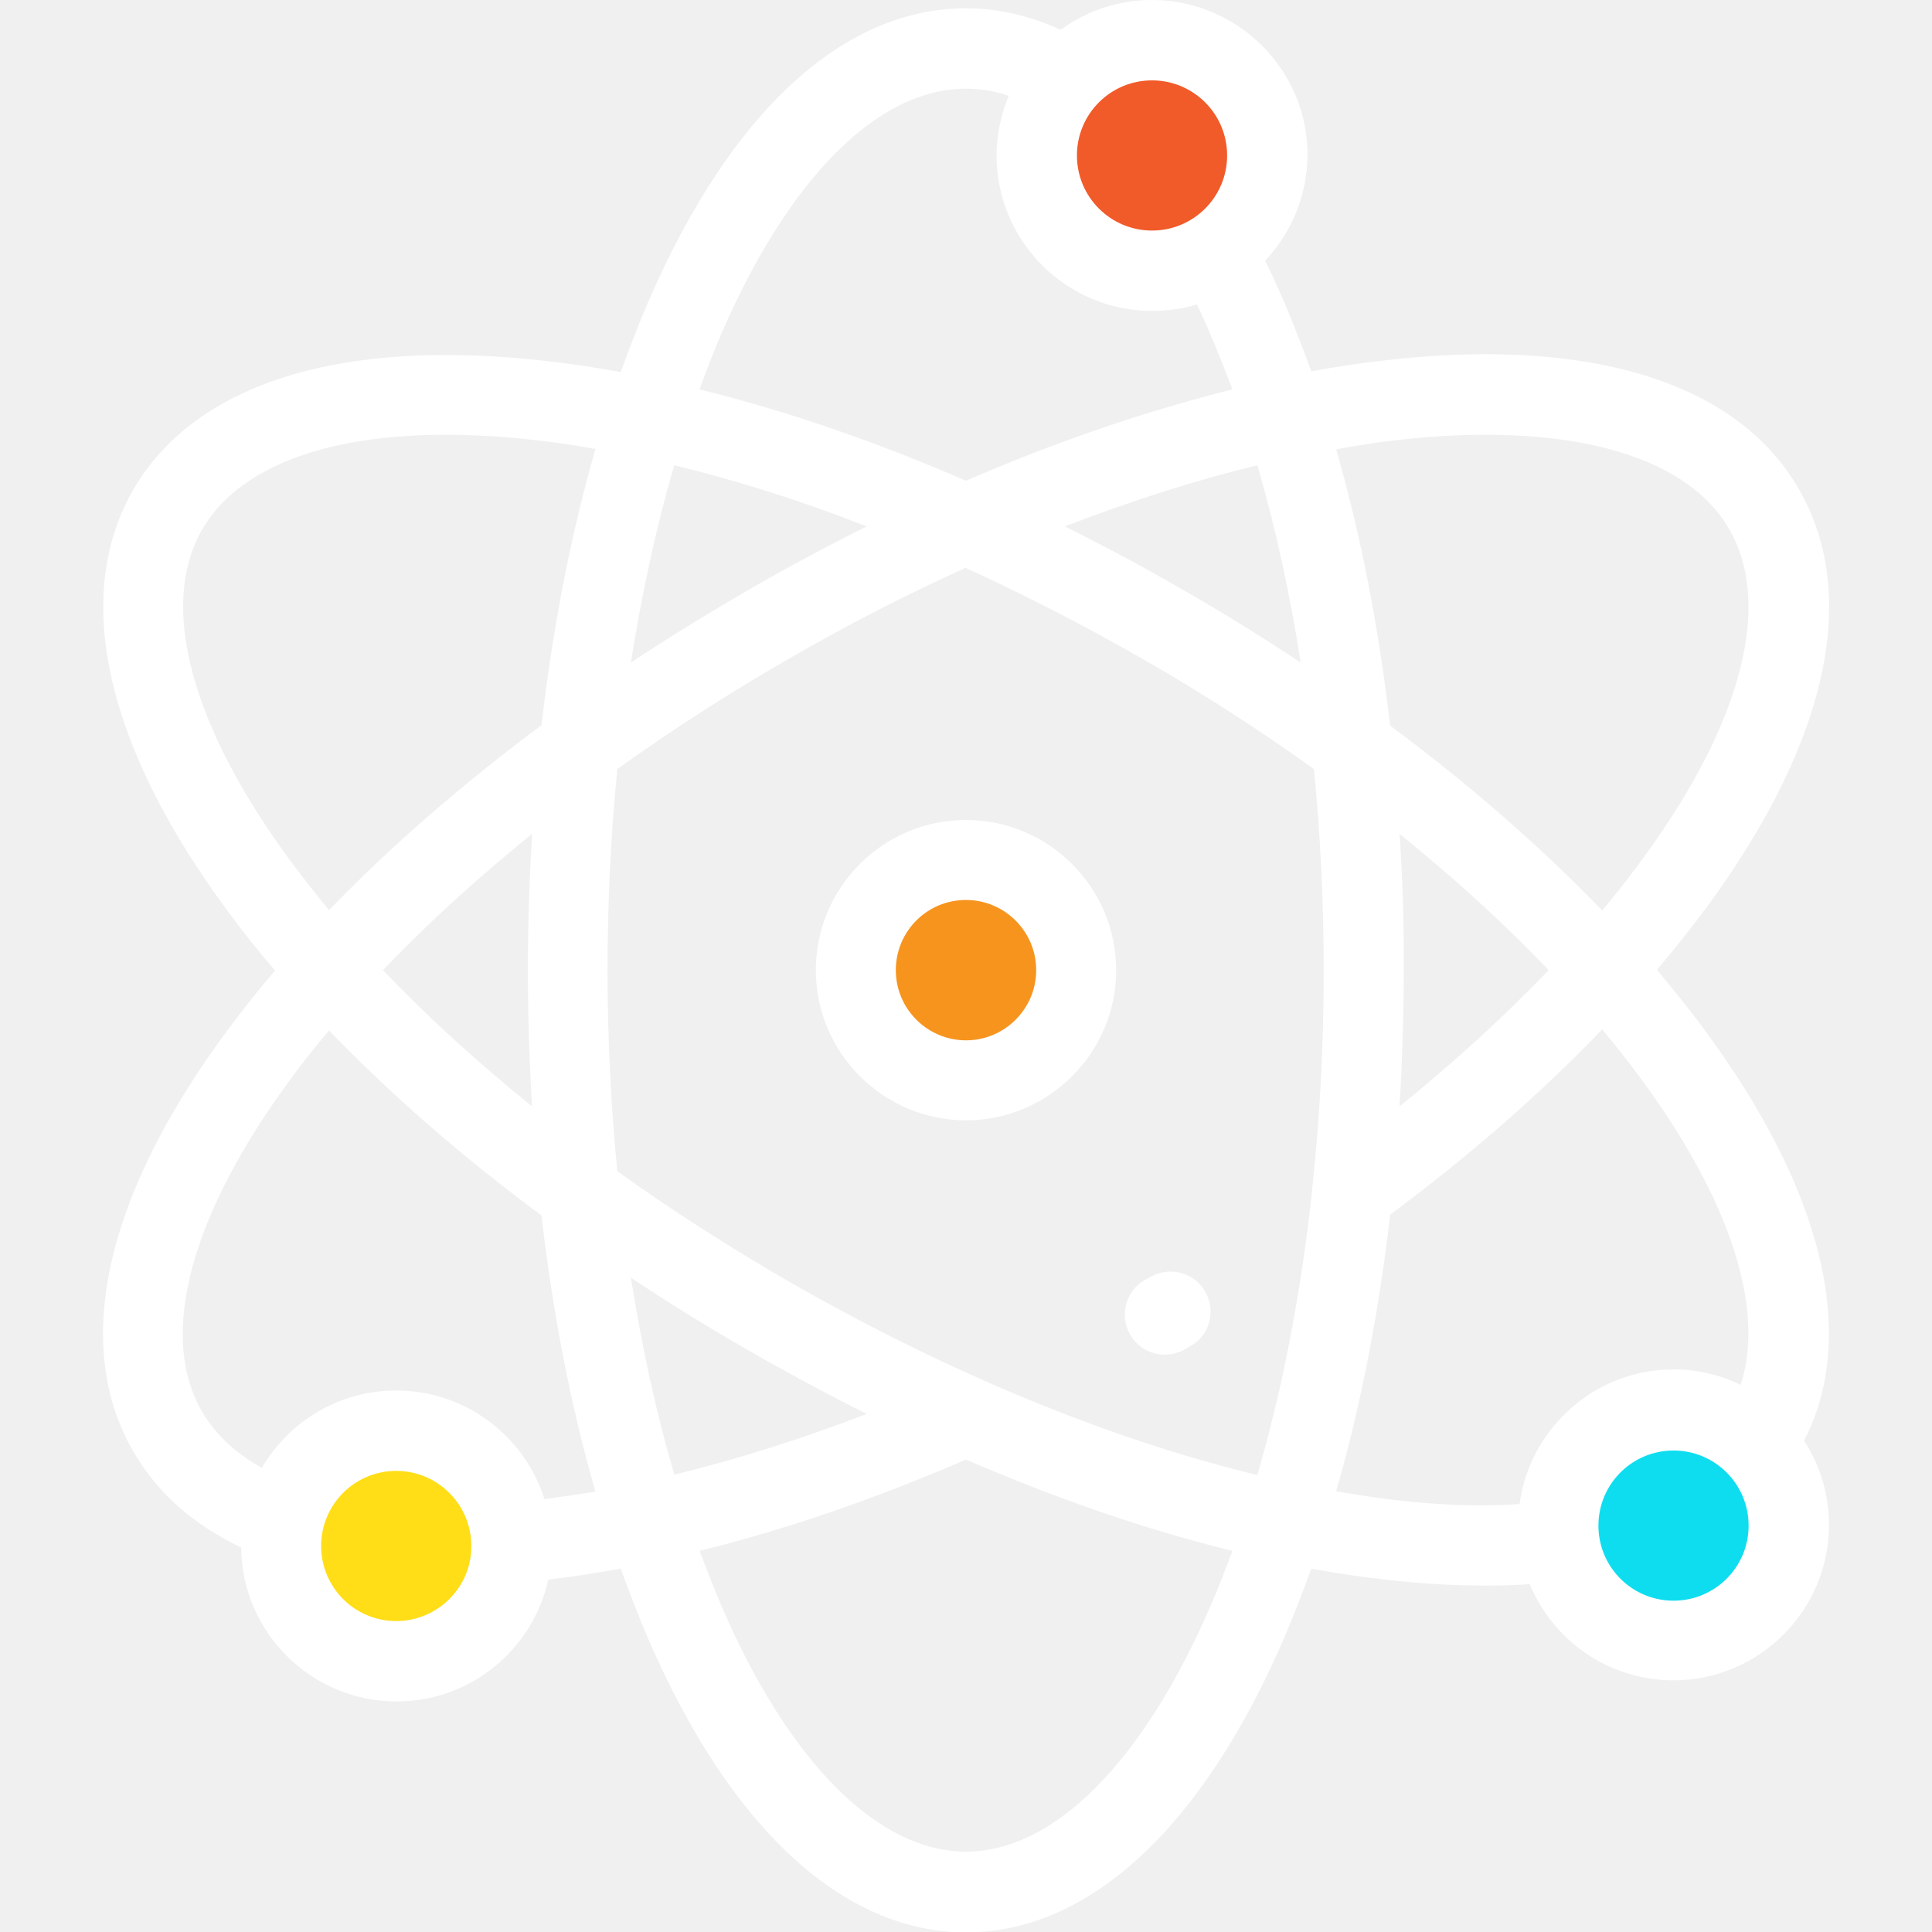
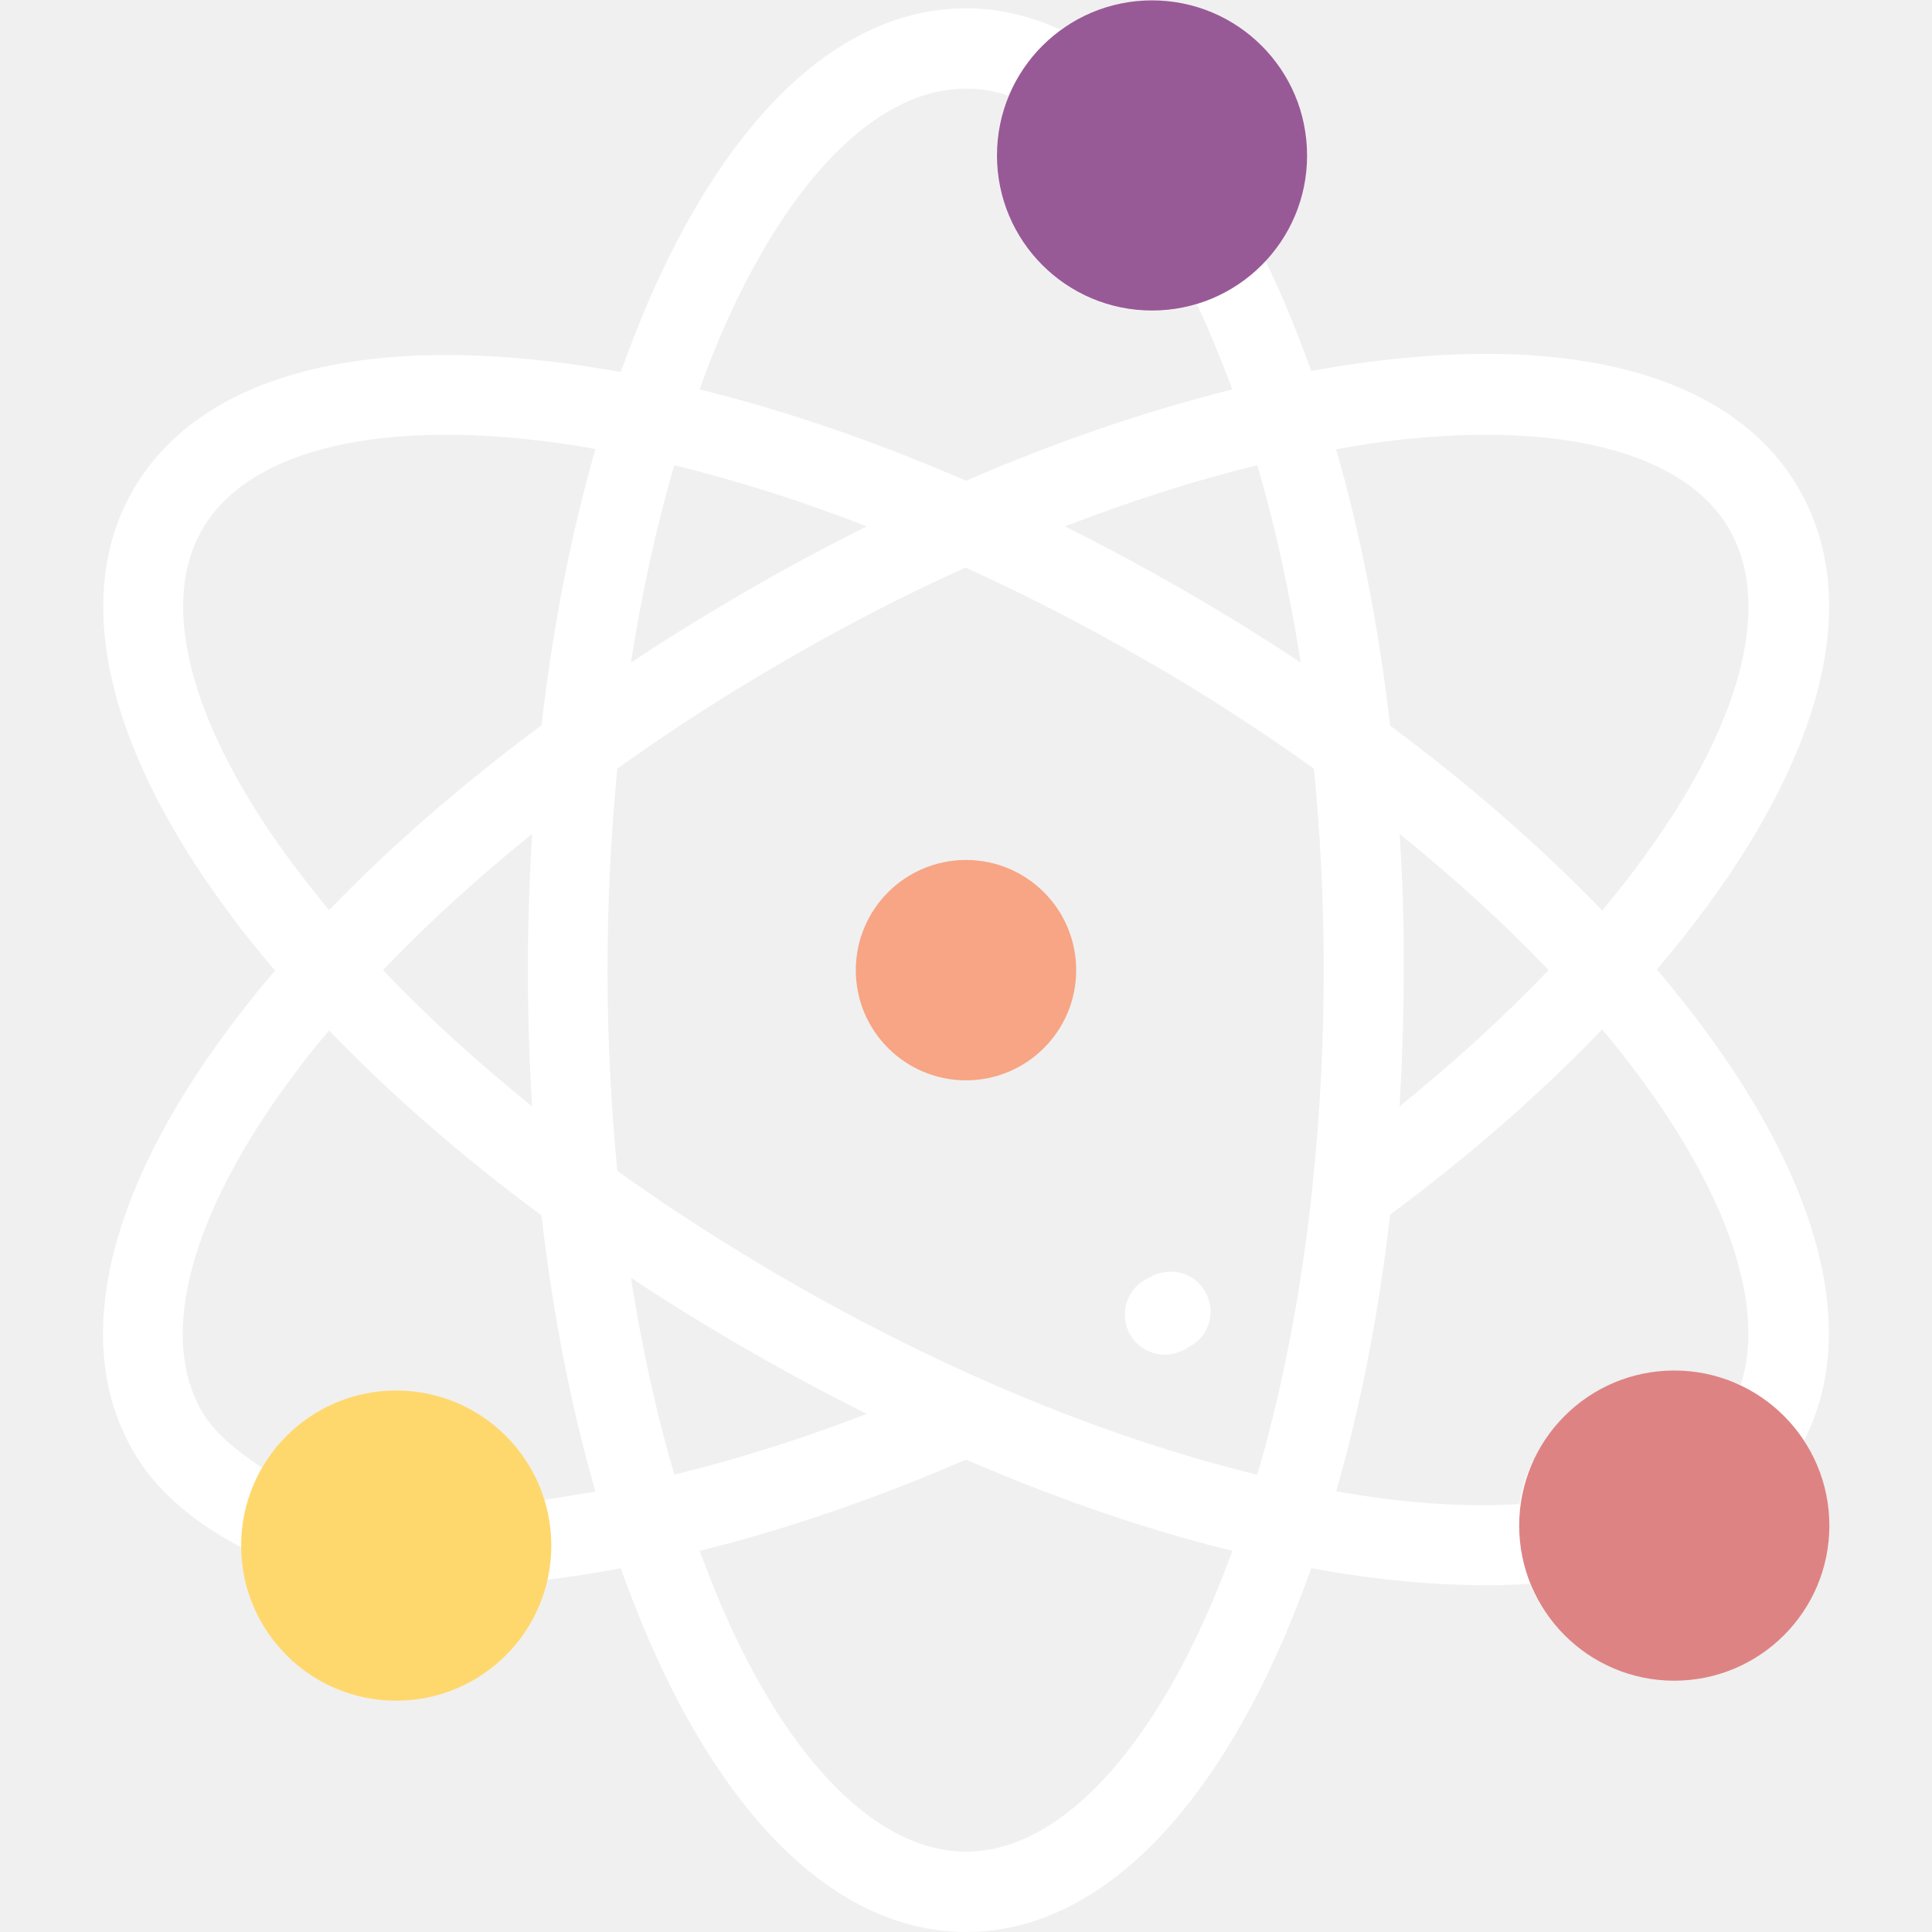
<svg xmlns="http://www.w3.org/2000/svg" version="1.1" id="Layer_1" x="0px" y="0px" viewBox="0 0 512 512" style="enable-background:new 0 0 512 512;" xml:space="preserve">
  <style type="text/css">
- 	.st0{fill:#F15A29;}
- 	.st1{fill:#FFDE17;}
- 	.st2{fill:#0EDDF0;}
- 	.st3{fill:#F7941E;}
- 	.st4{fill:#FFFFFF;}
+ 	.st0{display:none;fill:#231F20;}
+ 	.st1{fill:#FFFFFF;}
+ 	.st2{fill:#985A96;}
+ 	.st3{fill:#FFD86D;}
+ 	.st4{fill:#DE8383;}
+ 	.st5{fill:#F7A585;}
</style>
-   <circle class="st0" cx="305.3" cy="41.2" r="30.6" />
-   <circle class="st1" cx="105" cy="409.6" r="30.6" />
-   <circle class="st2" cx="443.5" cy="404.3" r="30.6" />
-   <circle class="st3" cx="256" cy="257.1" r="29.2" />
  <g>
-     <path class="st4" d="M319.4,342.3c-2.9-5.1-9.4-6.8-14.5-3.9l-1.5,0.8c-5.1,2.9-6.8,9.4-3.9,14.5c2,3.4,5.5,5.3,9.2,5.3   c1.8,0,3.6-0.5,5.3-1.4l1.5-0.9C320.6,353.9,322.3,347.4,319.4,342.3L319.4,342.3z" />
-     <path class="st4" d="M451.4,272.5c-3.8-5.2-8-10.3-12.3-15.5c9.6-11.3,17.9-22.5,24.6-33.5c22.6-37,27.1-69.5,13-93.9   c-16.3-28.3-55.3-40.4-109.7-34.1c-6.4,0.7-12.9,1.7-19.5,2.9c-2.3-6.3-4.7-12.5-7.2-18.4c-1.6-3.7-3.3-7.4-5-10.9   c6.9-7.4,11.2-17.3,11.2-28.2C346.5,18.5,328,0,305.3,0c-9,0-17.4,2.9-24.2,7.9C273,4.2,264.6,2.2,256,2.2   c-32.7,0-62.6,27.7-84.3,78c-2.5,5.9-4.9,12-7.2,18.4c-6.6-1.2-13.1-2.2-19.5-2.9c-54.4-6.3-93.3,5.8-109.7,34.1   c-16.3,28.3-7.3,68.1,25.3,112c3.8,5.2,7.9,10.3,12.3,15.4c-4.4,5.1-8.5,10.3-12.3,15.4c-32.7,43.9-41.7,83.7-25.3,112   c6.3,11,16,19.5,28.6,25.5c0.2,22.5,18.6,40.8,41.2,40.8c19.7,0,36.1-13.8,40.2-32.3c6.2-0.7,12.6-1.7,19.2-2.9   c2.3,6.4,4.7,12.5,7.2,18.4c21.7,50.3,51.7,78,84.3,78s62.6-27.7,84.3-78c2.5-5.9,4.9-12,7.2-18.4c6.6,1.2,13.1,2.2,19.5,2.9   c9.4,1.1,18.4,1.6,26.9,1.6c3.9,0,7.7-0.1,11.5-0.4c6.2,15,20.9,25.5,38.1,25.5c22.7,0,41.2-18.5,41.2-41.2   c0-8.2-2.4-15.8-6.6-22.3C492.5,353.9,483.1,315.2,451.4,272.5L451.4,272.5z M369.5,116.7c44.8-5.2,77.2,3.4,88.8,23.6   c9.8,17,5.3,42.6-12.8,72.2c-5.8,9.4-12.8,19.1-20.9,28.8c-16.3-16.9-35.2-33.4-56.2-49c-3-26-7.8-50.7-14.3-73.2   C359.3,118.1,364.4,117.3,369.5,116.7z M208.5,339.3c-15.7-9.1-30.8-18.8-44.9-28.9c-1.7-17.3-2.6-35.1-2.6-53.3s0.9-36,2.6-53.3   c14.1-10.1,29.1-19.8,44.9-28.9c15.7-9.1,31.6-17.3,47.4-24.4c15.8,7.2,31.7,15.4,47.4,24.4s30.8,18.8,44.9,28.9   c1.7,17.3,2.6,35.1,2.6,53.3c0,19.6-1,38.9-3,57.4c-0.1,0.4-0.1,0.8-0.1,1.2c-2.9,26.9-7.8,52.3-14.5,75.2   C293.6,381.3,250.6,363.5,208.5,339.3L208.5,339.3z M229.7,374.7c-17.4,6.7-34.6,12.1-51,16.1c-4.8-16.3-8.6-33.8-11.5-52.2   c9.9,6.6,20.1,12.9,30.7,19C208.5,363.7,219.1,369.4,229.7,374.7L229.7,374.7z M141,293.2c-14.5-11.7-27.8-23.8-39.5-36.1   c11.7-12.3,25-24.4,39.5-36.1c-0.7,11.9-1.1,23.9-1.1,36.1C139.9,269.3,140.3,281.4,141,293.2L141,293.2z M167.2,175.6   c2.9-18.4,6.7-36,11.5-52.3c16.5,4,33.6,9.4,51,16.2c-10.6,5.3-21.3,11-31.8,17.1C187.4,162.7,177.1,169,167.2,175.6z M282.2,139.5   c17.4-6.7,34.5-12.2,51-16.2c4.8,16.3,8.6,33.8,11.5,52.3c-9.9-6.6-20.1-12.9-30.7-19C303.5,150.5,292.8,144.8,282.2,139.5   L282.2,139.5z M370.9,221c14.5,11.7,27.8,23.8,39.5,36.1c-11.7,12.2-24.9,24.3-39.5,36.1c0.7-11.8,1.1-23.9,1.1-36   C372.1,244.9,371.7,232.9,370.9,221z M325.2,41.2c0,11-8.9,19.9-19.9,19.9s-19.9-8.9-19.9-19.9s8.9-19.9,19.9-19.9   S325.2,30.2,325.2,41.2z M191.1,88.6C209,47.2,232.6,23.5,256,23.5c3.8,0,7.6,0.6,11.3,1.9c-2,4.9-3.2,10.2-3.2,15.8   c0,22.7,18.5,41.2,41.2,41.2c4.1,0,8.1-0.6,11.9-1.7c1.2,2.6,2.5,5.2,3.6,8c2,4.7,3.9,9.5,5.8,14.5c-22.8,5.7-46.6,13.8-70.6,24.2   c-24-10.4-47.8-18.6-70.6-24.2C187.2,98.1,189.1,93.3,191.1,88.6L191.1,88.6z M77.6,229c-26.9-36.2-35.7-68.5-24-88.7   c11.7-20.2,44-28.8,88.8-23.6c5.1,0.6,10.2,1.3,15.4,2.3c-6.5,22.6-11.3,47.2-14.3,73.2c-21,15.6-40,32.1-56.3,49   C83.9,237.2,80.7,233.1,77.6,229z M105,429.6c-11,0-19.9-8.9-19.9-19.9s8.9-19.9,19.9-19.9s19.9,8.9,19.9,19.9   C125,420.6,116,429.6,105,429.6z M144.3,397.3c-5.3-16.7-20.9-28.8-39.3-28.8c-15.2,0-28.4,8.2-35.6,20.5c-7-3.9-12.4-8.9-15.9-15   c-11.7-20.2-2.9-52.5,24-88.7c3-4.1,6.3-8.2,9.7-12.2c16.3,16.9,35.2,33.4,56.3,49c3,26,7.8,50.7,14.3,73.2   C153.3,396,148.7,396.7,144.3,397.3z M320.8,425.6c-17.9,41.4-41.5,65.1-64.8,65.1s-47-23.7-64.8-65.1c-2-4.7-3.9-9.6-5.8-14.6   c22.7-5.6,46.6-13.8,70.6-24.2c24,10.4,47.8,18.6,70.6,24.2C324.7,416.1,322.8,421,320.8,425.6L320.8,425.6z M369.5,397.5   c-5.1-0.6-10.2-1.4-15.4-2.3c6.5-22.6,11.3-47.2,14.3-73.3c21-15.6,40-32.2,56.2-49.1c3.4,4.1,6.7,8.2,9.7,12.3   c24.1,32.4,33.6,61.7,27,81.9c-5.4-2.6-11.4-4.1-17.8-4.1c-20.8,0-38.1,15.6-40.8,35.7C392.6,399.3,381.5,398.9,369.5,397.5   L369.5,397.5z M443.5,424.2c-11,0-19.9-8.9-19.9-19.9s8.9-19.9,19.9-19.9s19.9,8.9,19.9,19.9C463.4,415.3,454.5,424.2,443.5,424.2z   " />
-     <path class="st4" d="M256,217.3c-22,0-39.8,17.9-39.8,39.8s17.9,39.8,39.8,39.8s39.8-17.9,39.8-39.8S277.9,217.3,256,217.3   L256,217.3z M256,275.7c-10.2,0-18.6-8.3-18.6-18.6s8.3-18.6,18.6-18.6c10.2,0,18.6,8.3,18.6,18.6   C274.6,267.4,266.2,275.7,256,275.7z" />
+     <path class="st0" d="M451.4,272.5c-3.8-5.2-8-10.3-12.3-15.5c9.6-11.3,17.9-22.5,24.6-33.5c22.6-37,27.1-69.5,13-93.9   c-16.3-28.3-55.3-40.4-109.7-34.1c-6.4,0.7-12.9,1.7-19.5,2.9c-2.3-6.3-4.7-12.5-7.2-18.4c-1.6-3.7-3.3-7.4-5-10.9   c6.9-7.4,11.2-17.3,11.2-28.2C346.5,18.5,328,0,305.3,0c-9,0-17.4,2.9-24.2,7.9C273,4.2,264.6,2.2,256,2.2   c-32.7,0-62.6,27.7-84.3,78c-2.5,5.9-4.9,12-7.2,18.4c-6.6-1.2-13.1-2.2-19.5-2.9c-54.4-6.3-93.3,5.8-109.7,34.1   c-16.3,28.3-7.3,68.1,25.3,112c3.8,5.2,7.9,10.3,12.3,15.4c-4.4,5.1-8.5,10.3-12.3,15.4c-32.7,43.9-41.7,83.7-25.3,112   c6.3,11,16,19.5,28.6,25.5c0.2,22.5,18.6,40.8,41.2,40.8c19.7,0,36.1-13.8,40.2-32.3c6.2-0.7,12.6-1.7,19.2-2.9   c2.3,6.4,4.7,12.5,7.2,18.4c21.7,50.3,51.7,78,84.3,78s62.6-27.7,84.3-78c2.5-5.9,4.9-12,7.2-18.4c6.6,1.2,13.1,2.2,19.5,2.9   c9.4,1.1,18.4,1.6,26.9,1.6c3.9,0,7.7-0.1,11.5-0.4c6.2,15,20.9,25.5,38.1,25.5c22.7,0,41.2-18.5,41.2-41.2   c0-8.2-2.4-15.8-6.6-22.3C492.5,353.9,483.1,315.2,451.4,272.5L451.4,272.5z M369.5,116.7c44.8-5.2,77.2,3.4,88.8,23.6   c9.8,17,5.3,42.6-12.8,72.2c-5.8,9.4-12.8,19.1-20.9,28.8c-16.3-16.9-35.2-33.4-56.2-49c-3-26-7.8-50.7-14.3-73.2   C359.3,118.1,364.4,117.3,369.5,116.7z M208.5,339.3c-15.7-9.1-30.8-18.8-44.9-28.9c-1.7-17.3-2.6-35.1-2.6-53.3s0.9-36,2.6-53.3   c14.1-10.1,29.1-19.8,44.9-28.9c15.7-9.1,31.6-17.3,47.4-24.4c15.8,7.2,31.7,15.4,47.4,24.4s30.8,18.8,44.9,28.9   c1.7,17.3,2.6,35.1,2.6,53.3c0,19.6-1,38.9-3,57.4c-0.1,0.4-0.1,0.8-0.1,1.2c-2.9,26.9-7.8,52.3-14.5,75.2   C293.6,381.3,250.6,363.5,208.5,339.3L208.5,339.3z M229.7,374.7c-17.4,6.7-34.6,12.1-51,16.1c-4.8-16.3-8.6-33.8-11.5-52.2   c9.9,6.6,20.1,12.9,30.7,19C208.5,363.7,219.1,369.4,229.7,374.7L229.7,374.7z M141,293.2c-14.5-11.7-27.8-23.8-39.5-36.1   c11.7-12.3,25-24.4,39.5-36.1c-0.7,11.9-1.1,23.9-1.1,36.1C139.9,269.3,140.3,281.4,141,293.2L141,293.2z M167.2,175.6   c2.9-18.4,6.7-36,11.5-52.3c16.5,4,33.6,9.4,51,16.2c-10.6,5.3-21.3,11-31.8,17.1C187.4,162.7,177.1,169,167.2,175.6z M282.2,139.5   c17.4-6.7,34.5-12.2,51-16.2c4.8,16.3,8.6,33.8,11.5,52.3c-9.9-6.6-20.1-12.9-30.7-19C303.5,150.5,292.8,144.8,282.2,139.5   L282.2,139.5z M370.9,221c14.5,11.7,27.8,23.8,39.5,36.1c-11.7,12.2-24.9,24.3-39.5,36.1c0.7-11.8,1.1-23.9,1.1-36   C372.1,244.9,371.7,232.9,370.9,221z M325.2,41.2c0,11-8.9,19.9-19.9,19.9s-19.9-8.9-19.9-19.9s8.9-19.9,19.9-19.9   S325.2,30.2,325.2,41.2z M191.1,88.6C209,47.2,232.6,23.5,256,23.5c3.8,0,7.6,0.6,11.3,1.9c-2,4.9-3.2,10.2-3.2,15.8   c0,22.7,18.5,41.2,41.2,41.2c4.1,0,8.1-0.6,11.9-1.7c1.2,2.6,2.5,5.2,3.6,8c2,4.7,3.9,9.5,5.8,14.5c-22.8,5.7-46.6,13.8-70.6,24.2   c-24-10.4-47.8-18.6-70.6-24.2C187.2,98.1,189.1,93.3,191.1,88.6L191.1,88.6z M77.6,229c-26.9-36.2-35.7-68.5-24-88.7   s44-28.8,88.8-23.6c5.1,0.6,10.2,1.3,15.4,2.3c-6.5,22.6-11.3,47.2-14.3,73.2c-21,15.6-40,32.1-56.3,49   C83.9,237.2,80.7,233.1,77.6,229z M105,429.6c-11,0-19.9-8.9-19.9-19.9s8.9-19.9,19.9-19.9s19.9,8.9,19.9,19.9   C125,420.6,116,429.6,105,429.6z M144.3,397.3c-5.3-16.7-20.9-28.8-39.3-28.8c-15.2,0-28.4,8.2-35.6,20.5c-7-3.9-12.4-8.9-15.9-15   c-11.7-20.2-2.9-52.5,24-88.7c3-4.1,6.3-8.2,9.7-12.2c16.3,16.9,35.2,33.4,56.3,49c3,26,7.8,50.7,14.3,73.2   C153.3,396,148.7,396.7,144.3,397.3z M320.8,425.6c-17.9,41.4-41.5,65.1-64.8,65.1s-47-23.7-64.8-65.1c-2-4.7-3.9-9.6-5.8-14.6   c22.7-5.6,46.6-13.8,70.6-24.2c24,10.4,47.8,18.6,70.6,24.2C324.7,416.1,322.8,421,320.8,425.6L320.8,425.6z M369.5,397.5   c-5.1-0.6-10.2-1.4-15.4-2.3c6.5-22.6,11.3-47.2,14.3-73.3c21-15.6,40-32.2,56.2-49.1c3.4,4.1,6.7,8.2,9.7,12.3   c24.1,32.4,33.6,61.7,27,81.9c-5.4-2.6-11.4-4.1-17.8-4.1c-20.8,0-38.1,15.6-40.8,35.7C392.6,399.3,381.5,398.9,369.5,397.5   L369.5,397.5z M443.5,424.2c-11,0-19.9-8.9-19.9-19.9s8.9-19.9,19.9-19.9s19.9,8.9,19.9,19.9C463.4,415.3,454.5,424.2,443.5,424.2z   " />
+     <path class="st1" d="M319.4,342.3c-2.9-5.1-9.4-6.8-14.5-3.9l-1.5,0.8c-5.1,2.9-6.8,9.4-3.9,14.5c2,3.4,5.5,5.3,9.2,5.3   c1.8,0,3.6-0.5,5.3-1.4l1.5-0.9C320.6,353.9,322.3,347.4,319.4,342.3L319.4,342.3z" />
+     <path class="st1" d="M369.5,116.7c44.8-5.2,77.2,3.4,88.8,23.6c9.8,17,5.3,42.6-12.8,72.2c-5.8,9.4-12.8,19.1-20.9,28.8   c-16.3-16.9-35.2-33.4-56.2-49c-3-26-7.8-50.7-14.3-73.2C359.3,118.1,364.4,117.3,369.5,116.7z M208.5,339.2   c-15.7-9.1-30.8-18.8-44.9-28.9c-1.7-17.3-2.6-35.1-2.6-53.3s0.9-36,2.6-53.3c14.1-10.1,29.1-19.8,44.9-28.9   c15.7-9.1,31.6-17.3,47.4-24.4c15.8,7.2,31.7,15.4,47.4,24.4s30.8,18.8,44.9,28.9c1.7,17.3,2.6,35.1,2.6,53.3c0,19.6-1,38.9-3,57.4   c-0.1,0.4-0.1,0.8-0.1,1.2c-2.9,26.9-7.8,52.3-14.5,75.2C293.6,381.2,250.6,363.5,208.5,339.2L208.5,339.2z M229.7,374.7   c-17.4,6.7-34.6,12.1-51,16.1c-4.8-16.3-8.6-33.8-11.5-52.2c9.9,6.6,20.1,12.9,30.7,19C208.5,363.7,219.1,369.4,229.7,374.7   L229.7,374.7z M141,293.2c-14.5-11.7-27.8-23.8-39.5-36.1c11.7-12.3,25-24.4,39.5-36.1c-0.7,11.9-1.1,23.9-1.1,36.1   C139.9,269.2,140.3,281.4,141,293.2L141,293.2z M167.2,175.6c2.9-18.4,6.7-36,11.5-52.3c16.5,4,33.6,9.4,51,16.2   c-10.6,5.3-21.3,11-31.8,17.1C187.4,162.7,177.1,169,167.2,175.6z M282.2,139.5c17.4-6.7,34.5-12.2,51-16.2   c4.8,16.3,8.6,33.8,11.5,52.3c-9.9-6.6-20.1-12.9-30.7-19C303.5,150.5,292.8,144.8,282.2,139.5L282.2,139.5z M370.9,221   c14.5,11.7,27.8,23.8,39.5,36.1c-11.7,12.2-24.9,24.3-39.5,36.1c0.7-11.8,1.1-23.9,1.1-36C372.1,244.9,371.7,232.9,370.9,221z    M325.2,41.2c0,11-8.9,19.9-19.9,19.9s-19.9-8.9-19.9-19.9s8.9-19.9,19.9-19.9S325.2,30.2,325.2,41.2z M191.1,88.6   C209,47.2,232.6,23.5,256,23.5c3.8,0,7.6,0.6,11.3,1.9c-2,4.9-3.2,10.2-3.2,15.8c0,22.7,18.5,41.2,41.2,41.2   c4.1,0,8.1-0.6,11.9-1.7c1.2,2.6,2.5,5.2,3.6,8c2,4.7,3.9,9.5,5.8,14.5c-22.8,5.7-46.6,13.8-70.6,24.2   c-24-10.4-47.8-18.6-70.6-24.2C187.2,98.1,189.1,93.3,191.1,88.6L191.1,88.6z M77.6,229c-26.9-36.2-35.7-68.5-24-88.7   s44-28.8,88.8-23.6c5.1,0.6,10.2,1.3,15.4,2.3c-6.5,22.6-11.3,47.2-14.3,73.2c-21,15.6-40,32.1-56.3,49   C83.9,237.2,80.7,233.1,77.6,229z M69.4,389c-6.2-4.4-12-8.4-15.9-15c-11.7-20.2-2.9-52.5,24-88.7c3-4.1,6.3-8.2,9.7-12.2   c16.3,16.9,35.2,33.4,56.3,49c3,26,7.8,50.7,14.3,73.2c-3,0.5-7.5,1.2-13,2.1c-24.6,3.8-37,5.7-43.2,4.9   C85.4,400.1,73.8,392.1,69.4,389z M63.9,410 M145.3,418.6c4.8-0.6,9.5-1.3,9.5-1.3c3.2-0.5,6.4-1.1,9.7-1.7   c2.3,6.4,4.7,12.5,7.2,18.4c21.7,50.3,51.7,78,84.3,78s62.6-27.7,84.3-78c2.5-5.9,4.9-12,7.2-18.4c6.6,1.2,13.1,2.2,19.5,2.9   c9.4,1.1,18.4,1.6,26.9,1.6c3.9,0,7.7-0.1,11.5-0.4c6.2,15,20.9,25.5,38.1,25.5c22.7,0,41.2-18.5,41.2-41.2   c0-8.2-2.4-15.8-6.6-22.3c14.4-27.9,5-66.6-26.7-109.3c-3.8-5.2-8-10.3-12.3-15.5c9.6-11.3,17.9-22.5,24.6-33.5   c22.6-37,27.1-69.5,13-93.9c-16.3-28.3-55.3-40.4-109.7-34.1c-6.4,0.7-12.9,1.7-19.5,2.9c-2.3-6.3-4.7-12.5-7.2-18.4   c-1.6-3.7-3.3-7.4-5-10.9c6.9-7.4,11.2-17.3,11.2-28.2C346.5,18.5,328,6,305.3,6c-9,0-17.4-3.1-24.2,1.9C273,4.2,264.6,2.2,256,2.2   c-32.7,0-62.6,27.7-84.3,78c-2.5,5.9-4.9,12-7.2,18.4c-6.6-1.2-13.1-2.2-19.5-2.9c-54.4-6.3-93.3,5.8-109.7,34.1   C19,158,28,197.9,60.6,241.8c3.8,5.2,7.9,10.3,12.3,15.4c-4.4,5.1-8.5,10.3-12.3,15.4c-32.7,43.9-41.7,83.7-25.3,112   c8.3,14.3,22.1,21.9,28.6,25.5c17.9,9.8,35,10.6,43.2,11C119.9,421.6,134.3,419.9,145.3,418.6z M320.8,425.6   c-17.9,41.4-41.5,65.1-64.8,65.1s-47-23.7-64.8-65.1c-2-4.7-3.9-9.6-5.8-14.6c22.7-5.6,46.6-13.8,70.6-24.2   c24,10.4,47.8,18.6,70.6,24.2C324.7,416.1,322.8,421,320.8,425.6L320.8,425.6z M369.5,397.5c-5.1-0.6-10.2-1.4-15.4-2.3   c6.5-22.6,11.3-47.2,14.3-73.3c21-15.6,40-32.2,56.2-49.1c3.4,4.1,6.7,8.2,9.7,12.3c24.1,32.4,33.6,61.7,27,81.9   c-5.4-2.6-11.4,1.5-17.8,1.5c-20.8,0-38.1,10-40.8,30.1C392.6,399.2,381.5,398.9,369.5,397.5L369.5,397.5z M443.5,424.2   c-11,0-19.9-8.9-19.9-19.9s8.9-19.9,19.9-19.9s19.9,8.9,19.9,19.9C463.4,415.2,454.5,424.2,443.5,424.2z" />
  </g>
+   <circle class="st2" cx="305.3" cy="41.2" r="41.1" />
+   <circle class="st3" cx="105" cy="409.6" r="41.1" />
+   <circle class="st4" cx="443.7" cy="404.3" r="41.1" />
+   <circle class="st5" cx="256" cy="257.1" r="29.2" />
</svg>
